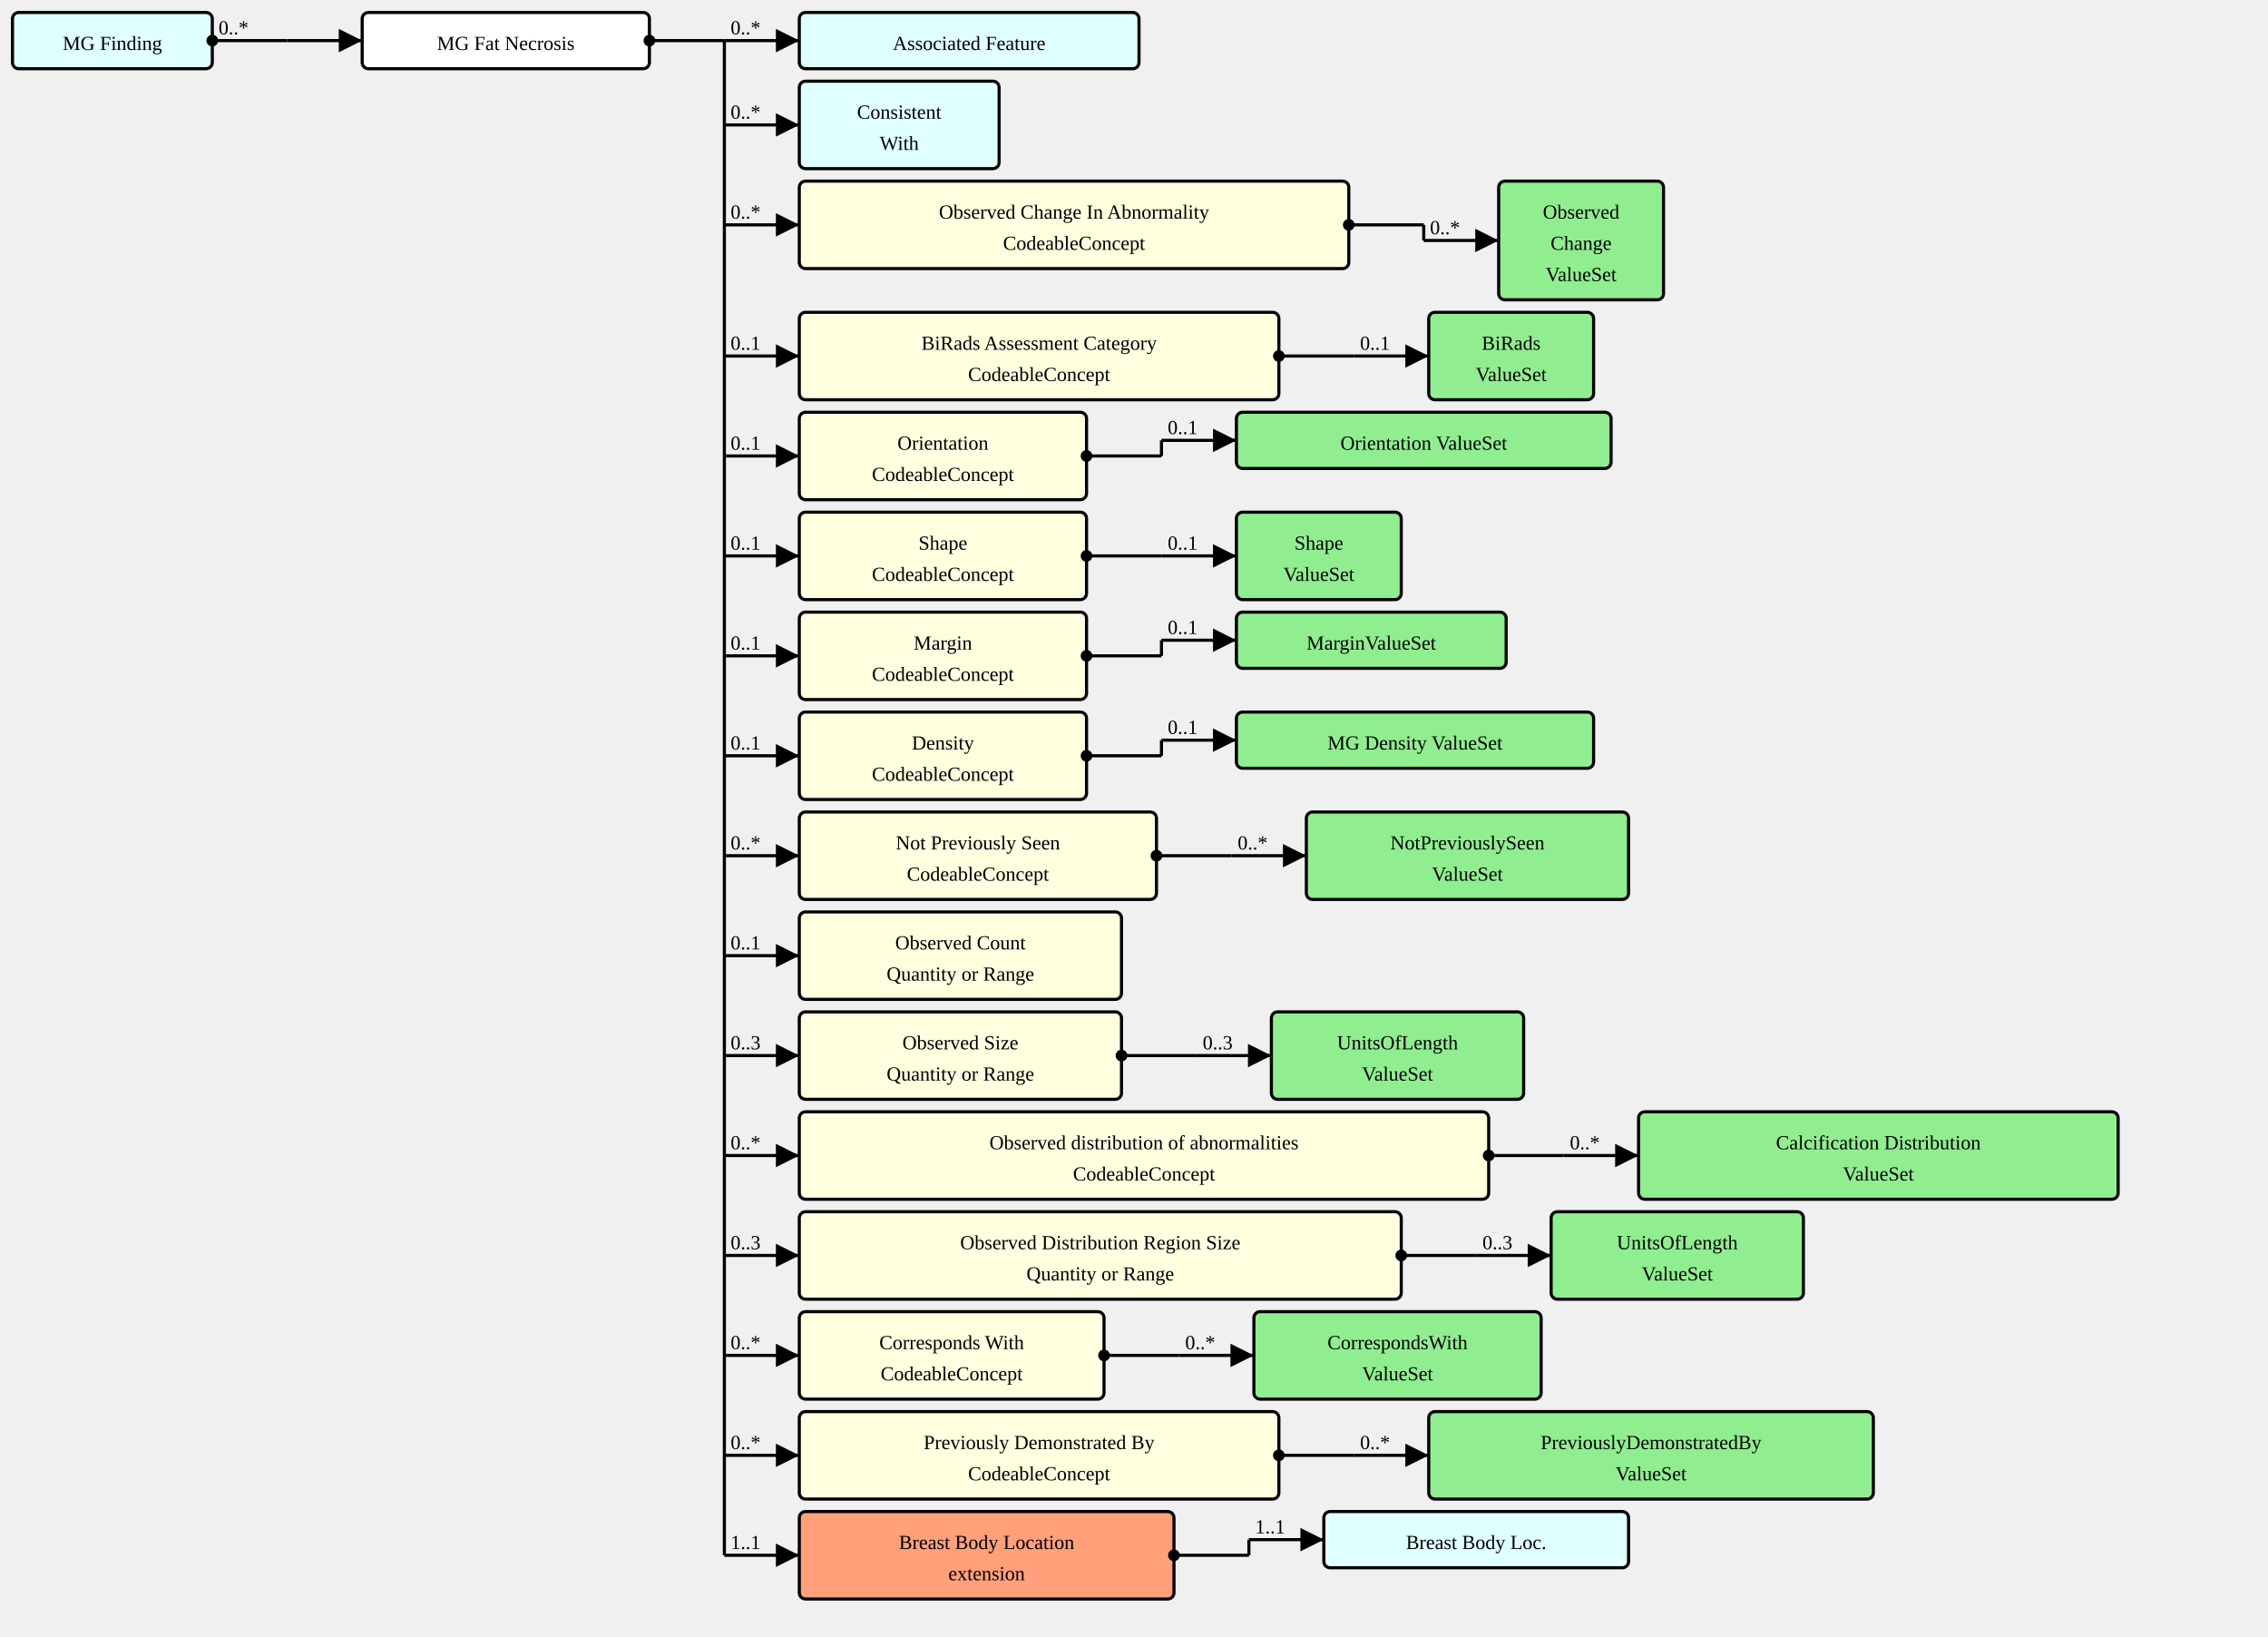
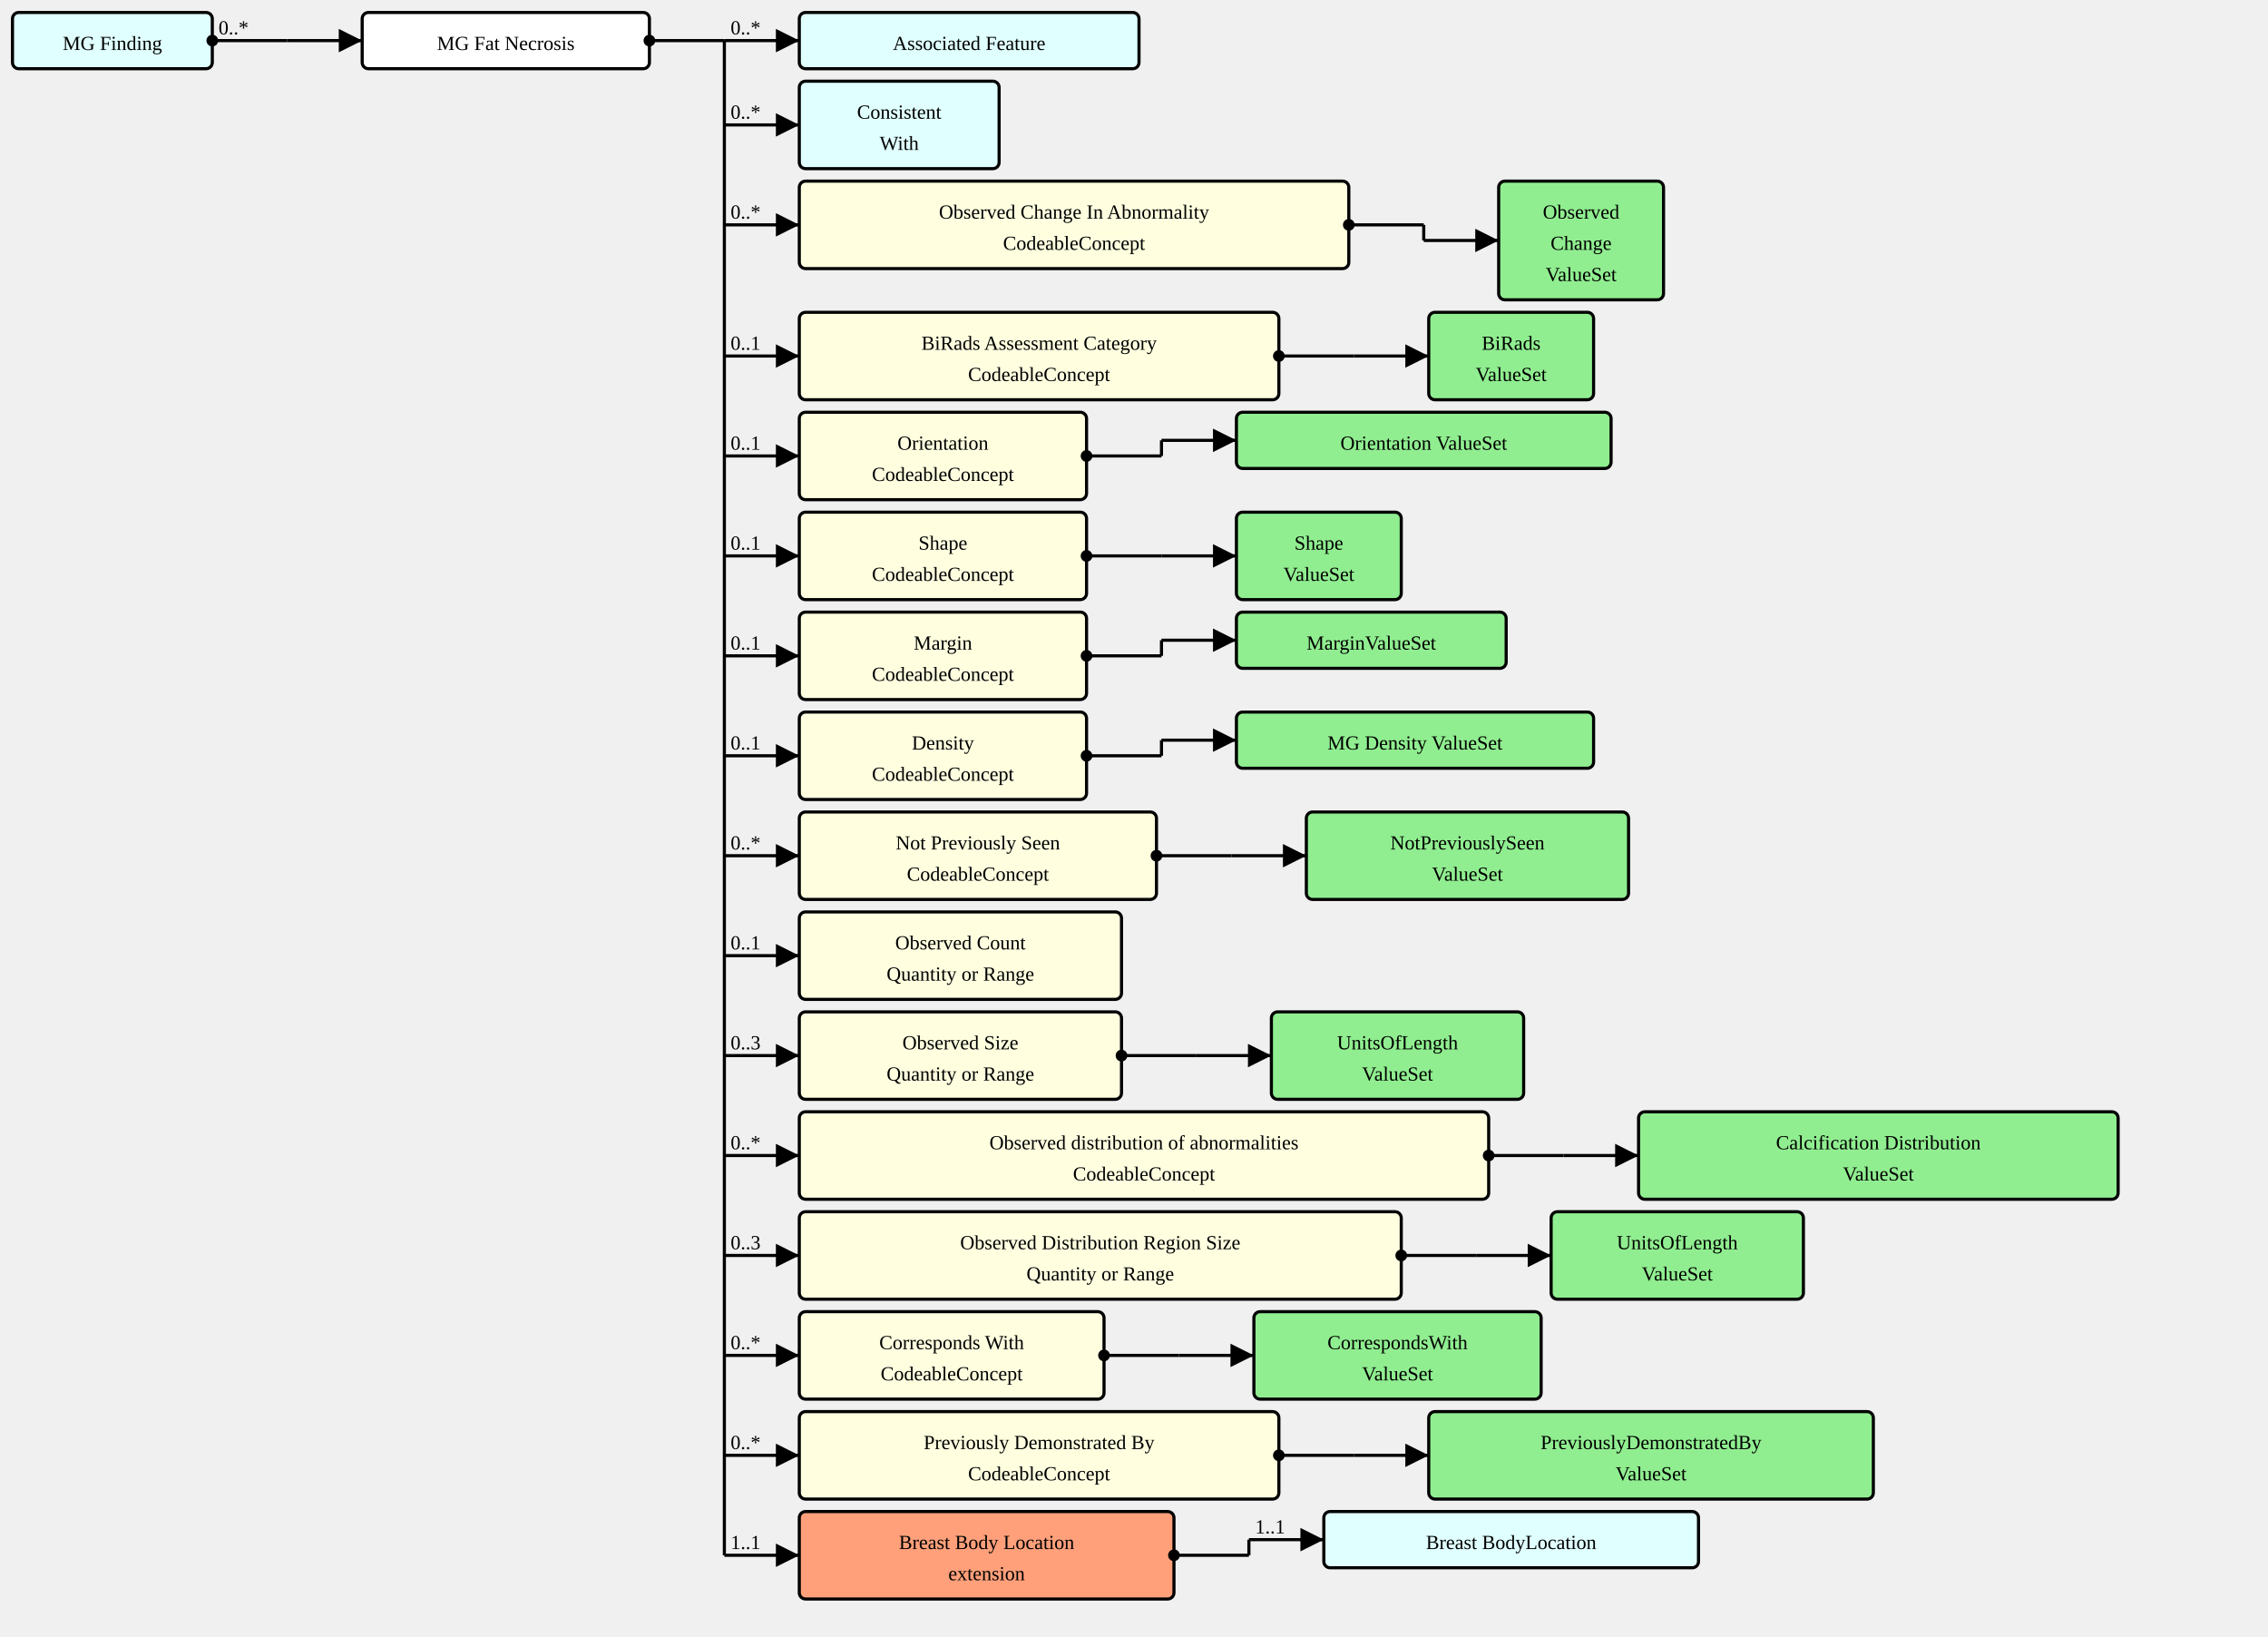
<svg xmlns="http://www.w3.org/2000/svg" version="1.1" width="1362" height="982.5">
  <defs>
    <marker id="arrowStart" markerWidth="3.75" markerHeight="3.75" markerUnits="px" refX="1.875" refY="1.875">
      <circle fill="Black" stroke-width="0" cx="1.875" cy="1.875" r="1.875" />
    </marker>
    <marker id="arrowEnd" markerWidth="7.5" markerHeight="7.5" markerUnits="px" refX="7.5" refY="3.75">
      <polygon fill="Black" stroke-width="0" points="0 0 7.5 3.75 0 7.5" />
    </marker>
  </defs>
  <g>
    <g transform="translate(7.5 7.5)">
      <a href="./StructureDefinition-MGFinding.html" target="_top">
        <rect fill="LightCyan" stroke="Black" stroke-width="1.875" x="0" y="0" width="120" height="33.75" rx="3.75" ry="3.75" />
      </a>
      <a href="./StructureDefinition-MGFinding.html" target="_top">
        <text x="60" y="22.5" text-anchor="middle">MG Finding</text>
      </a>
    </g>
    <line stroke="Black" stroke-width="1.875" marker-end="url(#arrowEnd)" x1="172.5" y1="24.375" x2="217.5" y2="24.375" />
    <text x="176.25" y="20.625" text-anchor="left" />
    <line stroke="Black" stroke-width="1.875" marker-start="url(#arrowStart)" x1="127.5" y1="24.375" x2="172.5" y2="24.375" />
    <text x="131.25" y="20.625" text-anchor="left">0..*</text>
    <line stroke="Black" stroke-width="1.875" x1="172.5" y1="24.375" x2="172.5" y2="24.375" />
  </g>
  <g>
    <g transform="translate(217.5 7.5)">
      <rect fill="White" stroke="Black" stroke-width="1.875" x="0" y="0" width="172.5" height="33.75" rx="3.75" ry="3.75" />
      <text x="86.25" y="22.5" text-anchor="middle">MG Fat Necrosis</text>
    </g>
    <line stroke="Black" stroke-width="1.875" marker-end="url(#arrowEnd)" x1="435" y1="24.375" x2="480" y2="24.375" />
    <text x="438.75" y="20.625" text-anchor="left">0..*</text>
    <line stroke="Black" stroke-width="1.875" marker-end="url(#arrowEnd)" x1="435" y1="75" x2="480" y2="75" />
    <text x="438.75" y="71.25" text-anchor="left">0..*</text>
    <line stroke="Black" stroke-width="1.875" marker-end="url(#arrowEnd)" x1="435" y1="135" x2="480" y2="135" />
    <text x="438.75" y="131.25" text-anchor="left">0..*</text>
    <line stroke="Black" stroke-width="1.875" marker-end="url(#arrowEnd)" x1="435" y1="213.75" x2="480" y2="213.75" />
    <text x="438.75" y="210" text-anchor="left">0..1</text>
    <line stroke="Black" stroke-width="1.875" marker-end="url(#arrowEnd)" x1="435" y1="273.75" x2="480" y2="273.75" />
    <text x="438.75" y="270" text-anchor="left">0..1</text>
    <line stroke="Black" stroke-width="1.875" marker-end="url(#arrowEnd)" x1="435" y1="333.75" x2="480" y2="333.75" />
    <text x="438.75" y="330" text-anchor="left">0..1</text>
    <line stroke="Black" stroke-width="1.875" marker-end="url(#arrowEnd)" x1="435" y1="393.75" x2="480" y2="393.75" />
    <text x="438.75" y="390" text-anchor="left">0..1</text>
    <line stroke="Black" stroke-width="1.875" marker-end="url(#arrowEnd)" x1="435" y1="453.75" x2="480" y2="453.75" />
    <text x="438.75" y="450" text-anchor="left">0..1</text>
    <line stroke="Black" stroke-width="1.875" marker-end="url(#arrowEnd)" x1="435" y1="513.75" x2="480" y2="513.75" />
    <text x="438.75" y="510" text-anchor="left">0..*</text>
    <line stroke="Black" stroke-width="1.875" marker-end="url(#arrowEnd)" x1="435" y1="573.75" x2="480" y2="573.75" />
    <text x="438.75" y="570" text-anchor="left">0..1</text>
    <line stroke="Black" stroke-width="1.875" marker-end="url(#arrowEnd)" x1="435" y1="633.75" x2="480" y2="633.75" />
    <text x="438.75" y="630" text-anchor="left">0..3</text>
    <line stroke="Black" stroke-width="1.875" marker-end="url(#arrowEnd)" x1="435" y1="693.75" x2="480" y2="693.75" />
    <text x="438.75" y="690" text-anchor="left">0..*</text>
    <line stroke="Black" stroke-width="1.875" marker-end="url(#arrowEnd)" x1="435" y1="753.75" x2="480" y2="753.75" />
    <text x="438.75" y="750" text-anchor="left">0..3</text>
    <line stroke="Black" stroke-width="1.875" marker-end="url(#arrowEnd)" x1="435" y1="813.75" x2="480" y2="813.75" />
    <text x="438.75" y="810" text-anchor="left">0..*</text>
    <line stroke="Black" stroke-width="1.875" marker-end="url(#arrowEnd)" x1="435" y1="873.75" x2="480" y2="873.75" />
    <text x="438.75" y="870" text-anchor="left">0..*</text>
    <line stroke="Black" stroke-width="1.875" marker-end="url(#arrowEnd)" x1="435" y1="933.75" x2="480" y2="933.75" />
    <text x="438.75" y="930" text-anchor="left">1..1</text>
    <line stroke="Black" stroke-width="1.875" marker-start="url(#arrowStart)" x1="390" y1="24.375" x2="435" y2="24.375" />
    <text x="393.75" y="20.625" text-anchor="left" />
    <line stroke="Black" stroke-width="1.875" x1="435" y1="24.375" x2="435" y2="933.75" />
  </g>
  <g>
    <g transform="translate(480 7.5)">
      <a href="./StructureDefinition-AssociatedFeature.html" target="_top">
        <rect fill="LightCyan" stroke="Black" stroke-width="1.875" x="0" y="0" width="204" height="33.75" rx="3.75" ry="3.75" />
      </a>
      <a href="./StructureDefinition-AssociatedFeature.html" target="_top">
        <text x="102" y="22.5" text-anchor="middle">Associated Feature</text>
      </a>
    </g>
  </g>
  <g>
    <g transform="translate(480 48.75)">
      <a href="./StructureDefinition-ConsistentWith.html" target="_top">
        <rect fill="LightCyan" stroke="Black" stroke-width="1.875" x="0" y="0" width="120" height="52.5" rx="3.75" ry="3.75" />
      </a>
      <a href="./StructureDefinition-ConsistentWith.html" target="_top">
        <text x="60" y="22.5" text-anchor="middle">Consistent</text>
      </a>
      <a href="./StructureDefinition-ConsistentWith.html" target="_top">
        <text x="60" y="41.25" text-anchor="middle">With</text>
      </a>
    </g>
  </g>
  <g>
    <g transform="translate(480 108.75)">
      <a href="StructureDefinition-MGAbnormalityFatNecrosis-definitions.html#Observation.component:obsChanges" target="_top">
        <rect fill="LightYellow" stroke="Black" stroke-width="1.875" x="0" y="0" width="330" height="52.5" rx="3.75" ry="3.75" />
      </a>
      <a href="StructureDefinition-MGAbnormalityFatNecrosis-definitions.html#Observation.component:obsChanges" target="_top">
        <text x="165" y="22.5" text-anchor="middle">Observed Change In Abnormality</text>
      </a>
      <a href="StructureDefinition-MGAbnormalityFatNecrosis-definitions.html#Observation.component:obsChanges" target="_top">
        <text x="165" y="41.25" text-anchor="middle">CodeableConcept</text>
      </a>
    </g>
    <line stroke="Black" stroke-width="1.875" marker-end="url(#arrowEnd)" x1="855" y1="144.375" x2="900" y2="144.375" />
-     <text x="858.75" y="140.625" text-anchor="left">0..*</text>
+     <text x="858.75" y="140.625" text-anchor="left" />
    <line stroke="Black" stroke-width="1.875" marker-start="url(#arrowStart)" x1="810" y1="135" x2="855" y2="135" />
    <text x="813.75" y="131.25" text-anchor="left" />
    <line stroke="Black" stroke-width="1.875" x1="855" y1="135" x2="855" y2="144.375" />
  </g>
  <g>
    <g transform="translate(900 108.75)">
      <a href="./ValueSet-ObservedChangesVS.html" target="_top">
        <rect fill="LightGreen" stroke="Black" stroke-width="1.875" x="0" y="0" width="99" height="71.25" rx="3.75" ry="3.75" />
      </a>
      <a href="./ValueSet-ObservedChangesVS.html" target="_top">
        <text x="49.5" y="22.5" text-anchor="middle">Observed</text>
      </a>
      <a href="./ValueSet-ObservedChangesVS.html" target="_top">
        <text x="49.5" y="41.25" text-anchor="middle">Change</text>
      </a>
      <a href="./ValueSet-ObservedChangesVS.html" target="_top">
        <text x="49.5" y="60" text-anchor="middle">ValueSet</text>
      </a>
    </g>
  </g>
  <g>
    <g transform="translate(480 187.5)">
      <a href="StructureDefinition-MGAbnormalityFatNecrosis-definitions.html#Observation.component:biRadsAssessmentCategory" target="_top">
        <rect fill="LightYellow" stroke="Black" stroke-width="1.875" x="0" y="0" width="288" height="52.5" rx="3.75" ry="3.75" />
      </a>
      <a href="StructureDefinition-MGAbnormalityFatNecrosis-definitions.html#Observation.component:biRadsAssessmentCategory" target="_top">
        <text x="144" y="22.5" text-anchor="middle">BiRads Assessment Category</text>
      </a>
      <a href="StructureDefinition-MGAbnormalityFatNecrosis-definitions.html#Observation.component:biRadsAssessmentCategory" target="_top">
        <text x="144" y="41.25" text-anchor="middle">CodeableConcept</text>
      </a>
    </g>
    <line stroke="Black" stroke-width="1.875" marker-end="url(#arrowEnd)" x1="813" y1="213.75" x2="858" y2="213.75" />
-     <text x="816.75" y="210" text-anchor="left">0..1</text>
+     <text x="816.75" y="210" text-anchor="left" />
    <line stroke="Black" stroke-width="1.875" marker-start="url(#arrowStart)" x1="768" y1="213.75" x2="813" y2="213.75" />
    <text x="771.75" y="210" text-anchor="left" />
    <line stroke="Black" stroke-width="1.875" x1="813" y1="213.75" x2="813" y2="213.75" />
  </g>
  <g>
    <g transform="translate(857.9999 187.5)">
      <a href="./ValueSet-BiRadsAssessmentCategoriesVS.html" target="_top">
        <rect fill="LightGreen" stroke="Black" stroke-width="1.875" x="0" y="0" width="99" height="52.5" rx="3.75" ry="3.75" />
      </a>
      <a href="./ValueSet-BiRadsAssessmentCategoriesVS.html" target="_top">
        <text x="49.5" y="22.5" text-anchor="middle">BiRads</text>
      </a>
      <a href="./ValueSet-BiRadsAssessmentCategoriesVS.html" target="_top">
        <text x="49.5" y="41.25" text-anchor="middle">ValueSet</text>
      </a>
    </g>
  </g>
  <g>
    <g transform="translate(480 247.5)">
      <a href="StructureDefinition-MGAbnormalityFatNecrosis-definitions.html#Observation.component:orientation" target="_top">
        <rect fill="LightYellow" stroke="Black" stroke-width="1.875" x="0" y="0" width="172.5" height="52.5" rx="3.75" ry="3.75" />
      </a>
      <a href="StructureDefinition-MGAbnormalityFatNecrosis-definitions.html#Observation.component:orientation" target="_top">
        <text x="86.25" y="22.5" text-anchor="middle">Orientation</text>
      </a>
      <a href="StructureDefinition-MGAbnormalityFatNecrosis-definitions.html#Observation.component:orientation" target="_top">
        <text x="86.25" y="41.25" text-anchor="middle">CodeableConcept</text>
      </a>
    </g>
    <line stroke="Black" stroke-width="1.875" marker-end="url(#arrowEnd)" x1="697.5" y1="264.375" x2="742.5" y2="264.375" />
-     <text x="701.25" y="260.625" text-anchor="left">0..1</text>
+     <text x="701.25" y="260.625" text-anchor="left" />
    <line stroke="Black" stroke-width="1.875" marker-start="url(#arrowStart)" x1="652.5" y1="273.75" x2="697.5" y2="273.75" />
    <text x="656.25" y="270" text-anchor="left" />
    <line stroke="Black" stroke-width="1.875" x1="697.5" y1="264.375" x2="697.5" y2="273.75" />
  </g>
  <g>
    <g transform="translate(742.5 247.5)">
      <a href="./ValueSet-OrientationVS.html" target="_top">
        <rect fill="LightGreen" stroke="Black" stroke-width="1.875" x="0" y="0" width="225" height="33.75" rx="3.75" ry="3.75" />
      </a>
      <a href="./ValueSet-OrientationVS.html" target="_top">
        <text x="112.5" y="22.5" text-anchor="middle">Orientation ValueSet</text>
      </a>
    </g>
  </g>
  <g>
    <g transform="translate(480 307.5)">
      <a href="StructureDefinition-MGAbnormalityFatNecrosis-definitions.html#Observation.component:shape" target="_top">
        <rect fill="LightYellow" stroke="Black" stroke-width="1.875" x="0" y="0" width="172.5" height="52.5" rx="3.75" ry="3.75" />
      </a>
      <a href="StructureDefinition-MGAbnormalityFatNecrosis-definitions.html#Observation.component:shape" target="_top">
        <text x="86.25" y="22.5" text-anchor="middle">Shape</text>
      </a>
      <a href="StructureDefinition-MGAbnormalityFatNecrosis-definitions.html#Observation.component:shape" target="_top">
        <text x="86.25" y="41.25" text-anchor="middle">CodeableConcept</text>
      </a>
    </g>
    <line stroke="Black" stroke-width="1.875" marker-end="url(#arrowEnd)" x1="697.5" y1="333.75" x2="742.5" y2="333.75" />
-     <text x="701.25" y="330" text-anchor="left">0..1</text>
+     <text x="701.25" y="330" text-anchor="left" />
    <line stroke="Black" stroke-width="1.875" marker-start="url(#arrowStart)" x1="652.5" y1="333.75" x2="697.5" y2="333.75" />
    <text x="656.25" y="330" text-anchor="left" />
    <line stroke="Black" stroke-width="1.875" x1="697.5" y1="333.75" x2="697.5" y2="333.75" />
  </g>
  <g>
    <g transform="translate(742.5 307.5)">
      <a href="./ValueSet-ShapeVS.html" target="_top">
        <rect fill="LightGreen" stroke="Black" stroke-width="1.875" x="0" y="0" width="99" height="52.5" rx="3.75" ry="3.75" />
      </a>
      <a href="./ValueSet-ShapeVS.html" target="_top">
        <text x="49.5" y="22.5" text-anchor="middle">Shape</text>
      </a>
      <a href="./ValueSet-ShapeVS.html" target="_top">
        <text x="49.5" y="41.25" text-anchor="middle">ValueSet</text>
      </a>
    </g>
  </g>
  <g>
    <g transform="translate(480 367.5)">
      <a href="StructureDefinition-MGAbnormalityFatNecrosis-definitions.html#Observation.component:margin" target="_top">
        <rect fill="LightYellow" stroke="Black" stroke-width="1.875" x="0" y="0" width="172.5" height="52.5" rx="3.75" ry="3.75" />
      </a>
      <a href="StructureDefinition-MGAbnormalityFatNecrosis-definitions.html#Observation.component:margin" target="_top">
        <text x="86.25" y="22.5" text-anchor="middle">Margin</text>
      </a>
      <a href="StructureDefinition-MGAbnormalityFatNecrosis-definitions.html#Observation.component:margin" target="_top">
        <text x="86.25" y="41.25" text-anchor="middle">CodeableConcept</text>
      </a>
    </g>
    <line stroke="Black" stroke-width="1.875" marker-end="url(#arrowEnd)" x1="697.5" y1="384.375" x2="742.5" y2="384.375" />
-     <text x="701.25" y="380.625" text-anchor="left">0..1</text>
+     <text x="701.25" y="380.625" text-anchor="left" />
    <line stroke="Black" stroke-width="1.875" marker-start="url(#arrowStart)" x1="652.5" y1="393.75" x2="697.5" y2="393.75" />
    <text x="656.25" y="390" text-anchor="left" />
    <line stroke="Black" stroke-width="1.875" x1="697.5" y1="384.375" x2="697.5" y2="393.75" />
  </g>
  <g>
    <g transform="translate(742.5 367.5)">
      <a href="./ValueSet-MarginVS.html" target="_top">
        <rect fill="LightGreen" stroke="Black" stroke-width="1.875" x="0" y="0" width="162" height="33.75" rx="3.75" ry="3.75" />
      </a>
      <a href="./ValueSet-MarginVS.html" target="_top">
        <text x="81" y="22.5" text-anchor="middle">MarginValueSet</text>
      </a>
    </g>
  </g>
  <g>
    <g transform="translate(480 427.5)">
      <a href="StructureDefinition-MGAbnormalityFatNecrosis-definitions.html#Observation.component:mgDensity" target="_top">
        <rect fill="LightYellow" stroke="Black" stroke-width="1.875" x="0" y="0" width="172.5" height="52.5" rx="3.75" ry="3.75" />
      </a>
      <a href="StructureDefinition-MGAbnormalityFatNecrosis-definitions.html#Observation.component:mgDensity" target="_top">
        <text x="86.25" y="22.5" text-anchor="middle">Density</text>
      </a>
      <a href="StructureDefinition-MGAbnormalityFatNecrosis-definitions.html#Observation.component:mgDensity" target="_top">
        <text x="86.25" y="41.25" text-anchor="middle">CodeableConcept</text>
      </a>
    </g>
    <line stroke="Black" stroke-width="1.875" marker-end="url(#arrowEnd)" x1="697.5" y1="444.375" x2="742.5" y2="444.375" />
-     <text x="701.25" y="440.625" text-anchor="left">0..1</text>
+     <text x="701.25" y="440.625" text-anchor="left" />
    <line stroke="Black" stroke-width="1.875" marker-start="url(#arrowStart)" x1="652.5" y1="453.75" x2="697.5" y2="453.75" />
    <text x="656.25" y="450" text-anchor="left" />
    <line stroke="Black" stroke-width="1.875" x1="697.5" y1="444.375" x2="697.5" y2="453.75" />
  </g>
  <g>
    <g transform="translate(742.5 427.5)">
      <a href="./ValueSet-MGDensityVS.html" target="_top">
        <rect fill="LightGreen" stroke="Black" stroke-width="1.875" x="0" y="0" width="214.5" height="33.75" rx="3.75" ry="3.75" />
      </a>
      <a href="./ValueSet-MGDensityVS.html" target="_top">
        <text x="107.25" y="22.5" text-anchor="middle">MG Density ValueSet</text>
      </a>
    </g>
  </g>
  <g>
    <g transform="translate(480 487.5)">
      <a href="StructureDefinition-MGAbnormalityFatNecrosis-definitions.html#Observation.component:notPreviouslySeen" target="_top">
        <rect fill="LightYellow" stroke="Black" stroke-width="1.875" x="0" y="0" width="214.5" height="52.5" rx="3.75" ry="3.75" />
      </a>
      <a href="StructureDefinition-MGAbnormalityFatNecrosis-definitions.html#Observation.component:notPreviouslySeen" target="_top">
        <text x="107.25" y="22.5" text-anchor="middle">Not Previously Seen</text>
      </a>
      <a href="StructureDefinition-MGAbnormalityFatNecrosis-definitions.html#Observation.component:notPreviouslySeen" target="_top">
        <text x="107.25" y="41.25" text-anchor="middle">CodeableConcept</text>
      </a>
    </g>
    <line stroke="Black" stroke-width="1.875" marker-end="url(#arrowEnd)" x1="739.5" y1="513.75" x2="784.5" y2="513.75" />
-     <text x="743.25" y="510" text-anchor="left">0..*</text>
+     <text x="743.25" y="510" text-anchor="left" />
    <line stroke="Black" stroke-width="1.875" marker-start="url(#arrowStart)" x1="694.5" y1="513.75" x2="739.5" y2="513.75" />
    <text x="698.25" y="510" text-anchor="left" />
    <line stroke="Black" stroke-width="1.875" x1="739.5" y1="513.75" x2="739.5" y2="513.75" />
  </g>
  <g>
    <g transform="translate(784.5 487.5)">
      <a href="./ValueSet-NotPreviouslySeenVS.html" target="_top">
        <rect fill="LightGreen" stroke="Black" stroke-width="1.875" x="0" y="0" width="193.5" height="52.5" rx="3.75" ry="3.75" />
      </a>
      <a href="./ValueSet-NotPreviouslySeenVS.html" target="_top">
        <text x="96.75" y="22.5" text-anchor="middle">NotPreviouslySeen</text>
      </a>
      <a href="./ValueSet-NotPreviouslySeenVS.html" target="_top">
        <text x="96.75" y="41.25" text-anchor="middle">ValueSet</text>
      </a>
    </g>
  </g>
  <g>
    <g transform="translate(480 547.5)">
      <a href="StructureDefinition-MGAbnormalityFatNecrosis-definitions.html#Observation.component:obsCount" target="_top">
        <rect fill="LightYellow" stroke="Black" stroke-width="1.875" x="0" y="0" width="193.5" height="52.5" rx="3.75" ry="3.75" />
      </a>
      <a href="StructureDefinition-MGAbnormalityFatNecrosis-definitions.html#Observation.component:obsCount" target="_top">
        <text x="96.75" y="22.5" text-anchor="middle">Observed Count</text>
      </a>
      <a href="StructureDefinition-MGAbnormalityFatNecrosis-definitions.html#Observation.component:obsCount" target="_top">
        <text x="96.75" y="41.25" text-anchor="middle">Quantity or Range</text>
      </a>
    </g>
  </g>
  <g>
    <g transform="translate(480 607.5)">
      <a href="StructureDefinition-MGAbnormalityFatNecrosis-definitions.html#Observation.component:obsSize" target="_top">
        <rect fill="LightYellow" stroke="Black" stroke-width="1.875" x="0" y="0" width="193.5" height="52.5" rx="3.75" ry="3.75" />
      </a>
      <a href="StructureDefinition-MGAbnormalityFatNecrosis-definitions.html#Observation.component:obsSize" target="_top">
        <text x="96.75" y="22.5" text-anchor="middle">Observed Size</text>
      </a>
      <a href="StructureDefinition-MGAbnormalityFatNecrosis-definitions.html#Observation.component:obsSize" target="_top">
        <text x="96.75" y="41.25" text-anchor="middle">Quantity or Range</text>
      </a>
    </g>
    <line stroke="Black" stroke-width="1.875" marker-end="url(#arrowEnd)" x1="718.5" y1="633.75" x2="763.5" y2="633.75" />
-     <text x="722.25" y="630" text-anchor="left">0..3</text>
+     <text x="722.25" y="630" text-anchor="left" />
    <line stroke="Black" stroke-width="1.875" marker-start="url(#arrowStart)" x1="673.5" y1="633.75" x2="718.5" y2="633.75" />
    <text x="677.25" y="630" text-anchor="left" />
    <line stroke="Black" stroke-width="1.875" x1="718.5" y1="633.75" x2="718.5" y2="633.75" />
  </g>
  <g>
    <g transform="translate(763.5 607.5)">
      <a href="./ValueSet-UnitsOfLengthVS.html" target="_top">
        <rect fill="LightGreen" stroke="Black" stroke-width="1.875" x="0" y="0" width="151.5" height="52.5" rx="3.75" ry="3.75" />
      </a>
      <a href="./ValueSet-UnitsOfLengthVS.html" target="_top">
        <text x="75.75" y="22.5" text-anchor="middle">UnitsOfLength</text>
      </a>
      <a href="./ValueSet-UnitsOfLengthVS.html" target="_top">
        <text x="75.75" y="41.25" text-anchor="middle">ValueSet</text>
      </a>
    </g>
  </g>
  <g>
    <g transform="translate(480 667.5)">
      <a href="StructureDefinition-MGAbnormalityFatNecrosis-definitions.html#Observation.component:obsDistribution" target="_top">
        <rect fill="LightYellow" stroke="Black" stroke-width="1.875" x="0" y="0" width="414" height="52.5" rx="3.75" ry="3.75" />
      </a>
      <a href="StructureDefinition-MGAbnormalityFatNecrosis-definitions.html#Observation.component:obsDistribution" target="_top">
        <text x="207" y="22.5" text-anchor="middle">Observed distribution of abnormalities</text>
      </a>
      <a href="StructureDefinition-MGAbnormalityFatNecrosis-definitions.html#Observation.component:obsDistribution" target="_top">
        <text x="207" y="41.25" text-anchor="middle">CodeableConcept</text>
      </a>
    </g>
    <line stroke="Black" stroke-width="1.875" marker-end="url(#arrowEnd)" x1="939" y1="693.75" x2="984" y2="693.75" />
-     <text x="942.75" y="690" text-anchor="left">0..*</text>
+     <text x="942.75" y="690" text-anchor="left" />
    <line stroke="Black" stroke-width="1.875" marker-start="url(#arrowStart)" x1="894" y1="693.75" x2="939" y2="693.75" />
    <text x="897.75" y="690" text-anchor="left" />
    <line stroke="Black" stroke-width="1.875" x1="939" y1="693.75" x2="939" y2="693.75" />
  </g>
  <g>
    <g transform="translate(984 667.5)">
      <a href="./ValueSet-CalcificationDistributionVS.html" target="_top">
        <rect fill="LightGreen" stroke="Black" stroke-width="1.875" x="0" y="0" width="288" height="52.5" rx="3.75" ry="3.75" />
      </a>
      <a href="./ValueSet-CalcificationDistributionVS.html" target="_top">
        <text x="144" y="22.5" text-anchor="middle">Calcification Distribution</text>
      </a>
      <a href="./ValueSet-CalcificationDistributionVS.html" target="_top">
        <text x="144" y="41.25" text-anchor="middle">ValueSet</text>
      </a>
    </g>
  </g>
  <g>
    <g transform="translate(480 727.5)">
      <a href="StructureDefinition-MGAbnormalityFatNecrosis-definitions.html#Observation.component:obsDistRegionSize" target="_top">
        <rect fill="LightYellow" stroke="Black" stroke-width="1.875" x="0" y="0" width="361.5" height="52.5" rx="3.75" ry="3.75" />
      </a>
      <a href="StructureDefinition-MGAbnormalityFatNecrosis-definitions.html#Observation.component:obsDistRegionSize" target="_top">
        <text x="180.75" y="22.5" text-anchor="middle">Observed Distribution Region Size</text>
      </a>
      <a href="StructureDefinition-MGAbnormalityFatNecrosis-definitions.html#Observation.component:obsDistRegionSize" target="_top">
        <text x="180.75" y="41.25" text-anchor="middle">Quantity or Range</text>
      </a>
    </g>
    <line stroke="Black" stroke-width="1.875" marker-end="url(#arrowEnd)" x1="886.5" y1="753.75" x2="931.5" y2="753.75" />
-     <text x="890.25" y="750" text-anchor="left">0..3</text>
+     <text x="890.25" y="750" text-anchor="left" />
    <line stroke="Black" stroke-width="1.875" marker-start="url(#arrowStart)" x1="841.5" y1="753.75" x2="886.5" y2="753.75" />
    <text x="845.25" y="750" text-anchor="left" />
    <line stroke="Black" stroke-width="1.875" x1="886.5" y1="753.75" x2="886.5" y2="753.75" />
  </g>
  <g>
    <g transform="translate(931.5 727.5)">
      <a href="./ValueSet-UnitsOfLengthVS.html" target="_top">
        <rect fill="LightGreen" stroke="Black" stroke-width="1.875" x="0" y="0" width="151.5" height="52.5" rx="3.75" ry="3.75" />
      </a>
      <a href="./ValueSet-UnitsOfLengthVS.html" target="_top">
        <text x="75.75" y="22.5" text-anchor="middle">UnitsOfLength</text>
      </a>
      <a href="./ValueSet-UnitsOfLengthVS.html" target="_top">
        <text x="75.75" y="41.25" text-anchor="middle">ValueSet</text>
      </a>
    </g>
  </g>
  <g>
    <g transform="translate(480 787.5)">
      <a href="StructureDefinition-MGAbnormalityFatNecrosis-definitions.html#Observation.component:correspondsWith" target="_top">
        <rect fill="LightYellow" stroke="Black" stroke-width="1.875" x="0" y="0" width="183" height="52.5" rx="3.75" ry="3.75" />
      </a>
      <a href="StructureDefinition-MGAbnormalityFatNecrosis-definitions.html#Observation.component:correspondsWith" target="_top">
        <text x="91.5" y="22.5" text-anchor="middle">Corresponds With</text>
      </a>
      <a href="StructureDefinition-MGAbnormalityFatNecrosis-definitions.html#Observation.component:correspondsWith" target="_top">
        <text x="91.5" y="41.25" text-anchor="middle">CodeableConcept</text>
      </a>
    </g>
    <line stroke="Black" stroke-width="1.875" marker-end="url(#arrowEnd)" x1="708" y1="813.75" x2="753" y2="813.75" />
-     <text x="711.75" y="810" text-anchor="left">0..*</text>
+     <text x="711.75" y="810" text-anchor="left" />
    <line stroke="Black" stroke-width="1.875" marker-start="url(#arrowStart)" x1="663" y1="813.75" x2="708" y2="813.75" />
    <text x="666.75" y="810" text-anchor="left" />
    <line stroke="Black" stroke-width="1.875" x1="708" y1="813.75" x2="708" y2="813.75" />
  </g>
  <g>
    <g transform="translate(753 787.5)">
      <a href="./ValueSet-CorrespondsWithVS.html" target="_top">
        <rect fill="LightGreen" stroke="Black" stroke-width="1.875" x="0" y="0" width="172.5" height="52.5" rx="3.75" ry="3.75" />
      </a>
      <a href="./ValueSet-CorrespondsWithVS.html" target="_top">
        <text x="86.25" y="22.5" text-anchor="middle">CorrespondsWith</text>
      </a>
      <a href="./ValueSet-CorrespondsWithVS.html" target="_top">
        <text x="86.25" y="41.25" text-anchor="middle">ValueSet</text>
      </a>
    </g>
  </g>
  <g>
    <g transform="translate(480 847.5)">
      <a href="StructureDefinition-MGAbnormalityFatNecrosis-definitions.html#Observation.component:PreviouslyDemonstratedBy" target="_top">
        <rect fill="LightYellow" stroke="Black" stroke-width="1.875" x="0" y="0" width="288" height="52.5" rx="3.75" ry="3.75" />
      </a>
      <a href="StructureDefinition-MGAbnormalityFatNecrosis-definitions.html#Observation.component:PreviouslyDemonstratedBy" target="_top">
        <text x="144" y="22.5" text-anchor="middle">Previously Demonstrated By</text>
      </a>
      <a href="StructureDefinition-MGAbnormalityFatNecrosis-definitions.html#Observation.component:PreviouslyDemonstratedBy" target="_top">
        <text x="144" y="41.25" text-anchor="middle">CodeableConcept</text>
      </a>
    </g>
    <line stroke="Black" stroke-width="1.875" marker-end="url(#arrowEnd)" x1="813" y1="873.75" x2="858" y2="873.75" />
-     <text x="816.75" y="870" text-anchor="left">0..*</text>
+     <text x="816.75" y="870" text-anchor="left" />
    <line stroke="Black" stroke-width="1.875" marker-start="url(#arrowStart)" x1="768" y1="873.75" x2="813" y2="873.75" />
    <text x="771.75" y="870" text-anchor="left" />
    <line stroke="Black" stroke-width="1.875" x1="813" y1="873.75" x2="813" y2="873.75" />
  </g>
  <g>
    <g transform="translate(857.9999 847.5)">
      <a href="./ValueSet-PreviouslyDemonstratedByVS.html" target="_top">
        <rect fill="LightGreen" stroke="Black" stroke-width="1.875" x="0" y="0" width="267" height="52.5" rx="3.75" ry="3.75" />
      </a>
      <a href="./ValueSet-PreviouslyDemonstratedByVS.html" target="_top">
        <text x="133.5" y="22.5" text-anchor="middle">PreviouslyDemonstratedBy</text>
      </a>
      <a href="./ValueSet-PreviouslyDemonstratedByVS.html" target="_top">
        <text x="133.5" y="41.25" text-anchor="middle">ValueSet</text>
      </a>
    </g>
  </g>
  <g>
    <g transform="translate(480 907.5)">
      <a href="StructureDefinition-MGAbnormalityFatNecrosis-definitions.html#Observation.bodySite.extension:breastBodyLocation" target="_top">
        <rect fill="LightSalmon" stroke="Black" stroke-width="1.875" x="0" y="0" width="225" height="52.5" rx="3.75" ry="3.75" />
      </a>
      <a href="StructureDefinition-MGAbnormalityFatNecrosis-definitions.html#Observation.bodySite.extension:breastBodyLocation" target="_top">
        <text x="112.5" y="22.5" text-anchor="middle">Breast Body Location</text>
      </a>
      <a href="StructureDefinition-MGAbnormalityFatNecrosis-definitions.html#Observation.bodySite.extension:breastBodyLocation" target="_top">
        <text x="112.5" y="41.25" text-anchor="middle">extension</text>
      </a>
    </g>
    <line stroke="Black" stroke-width="1.875" marker-end="url(#arrowEnd)" x1="750" y1="924.375" x2="795" y2="924.375" />
    <text x="753.75" y="920.625" text-anchor="left">1..1</text>
    <line stroke="Black" stroke-width="1.875" marker-start="url(#arrowStart)" x1="705" y1="933.75" x2="750" y2="933.75" />
    <text x="708.75" y="930" text-anchor="left" />
    <line stroke="Black" stroke-width="1.875" x1="750" y1="924.375" x2="750" y2="933.75" />
  </g>
  <g>
    <g transform="translate(795 907.5)">
      <a href="./StructureDefinition-BreastBodyLocationExtension.html" target="_top">
-         <rect fill="LightCyan" stroke="Black" stroke-width="1.875" x="0" y="0" width="183" height="33.75" rx="3.75" ry="3.75" />
+         <rect fill="LightCyan" stroke="Black" stroke-width="1.875" x="0" y="0" width="225" height="33.75" rx="3.75" ry="3.75" />
      </a>
      <a href="./StructureDefinition-BreastBodyLocationExtension.html" target="_top">
-         <text x="91.5" y="22.5" text-anchor="middle">Breast Body Loc.</text>
+         <text x="112.5" y="22.5" text-anchor="middle">Breast Body
+ Location</text>
      </a>
    </g>
  </g>
</svg>
